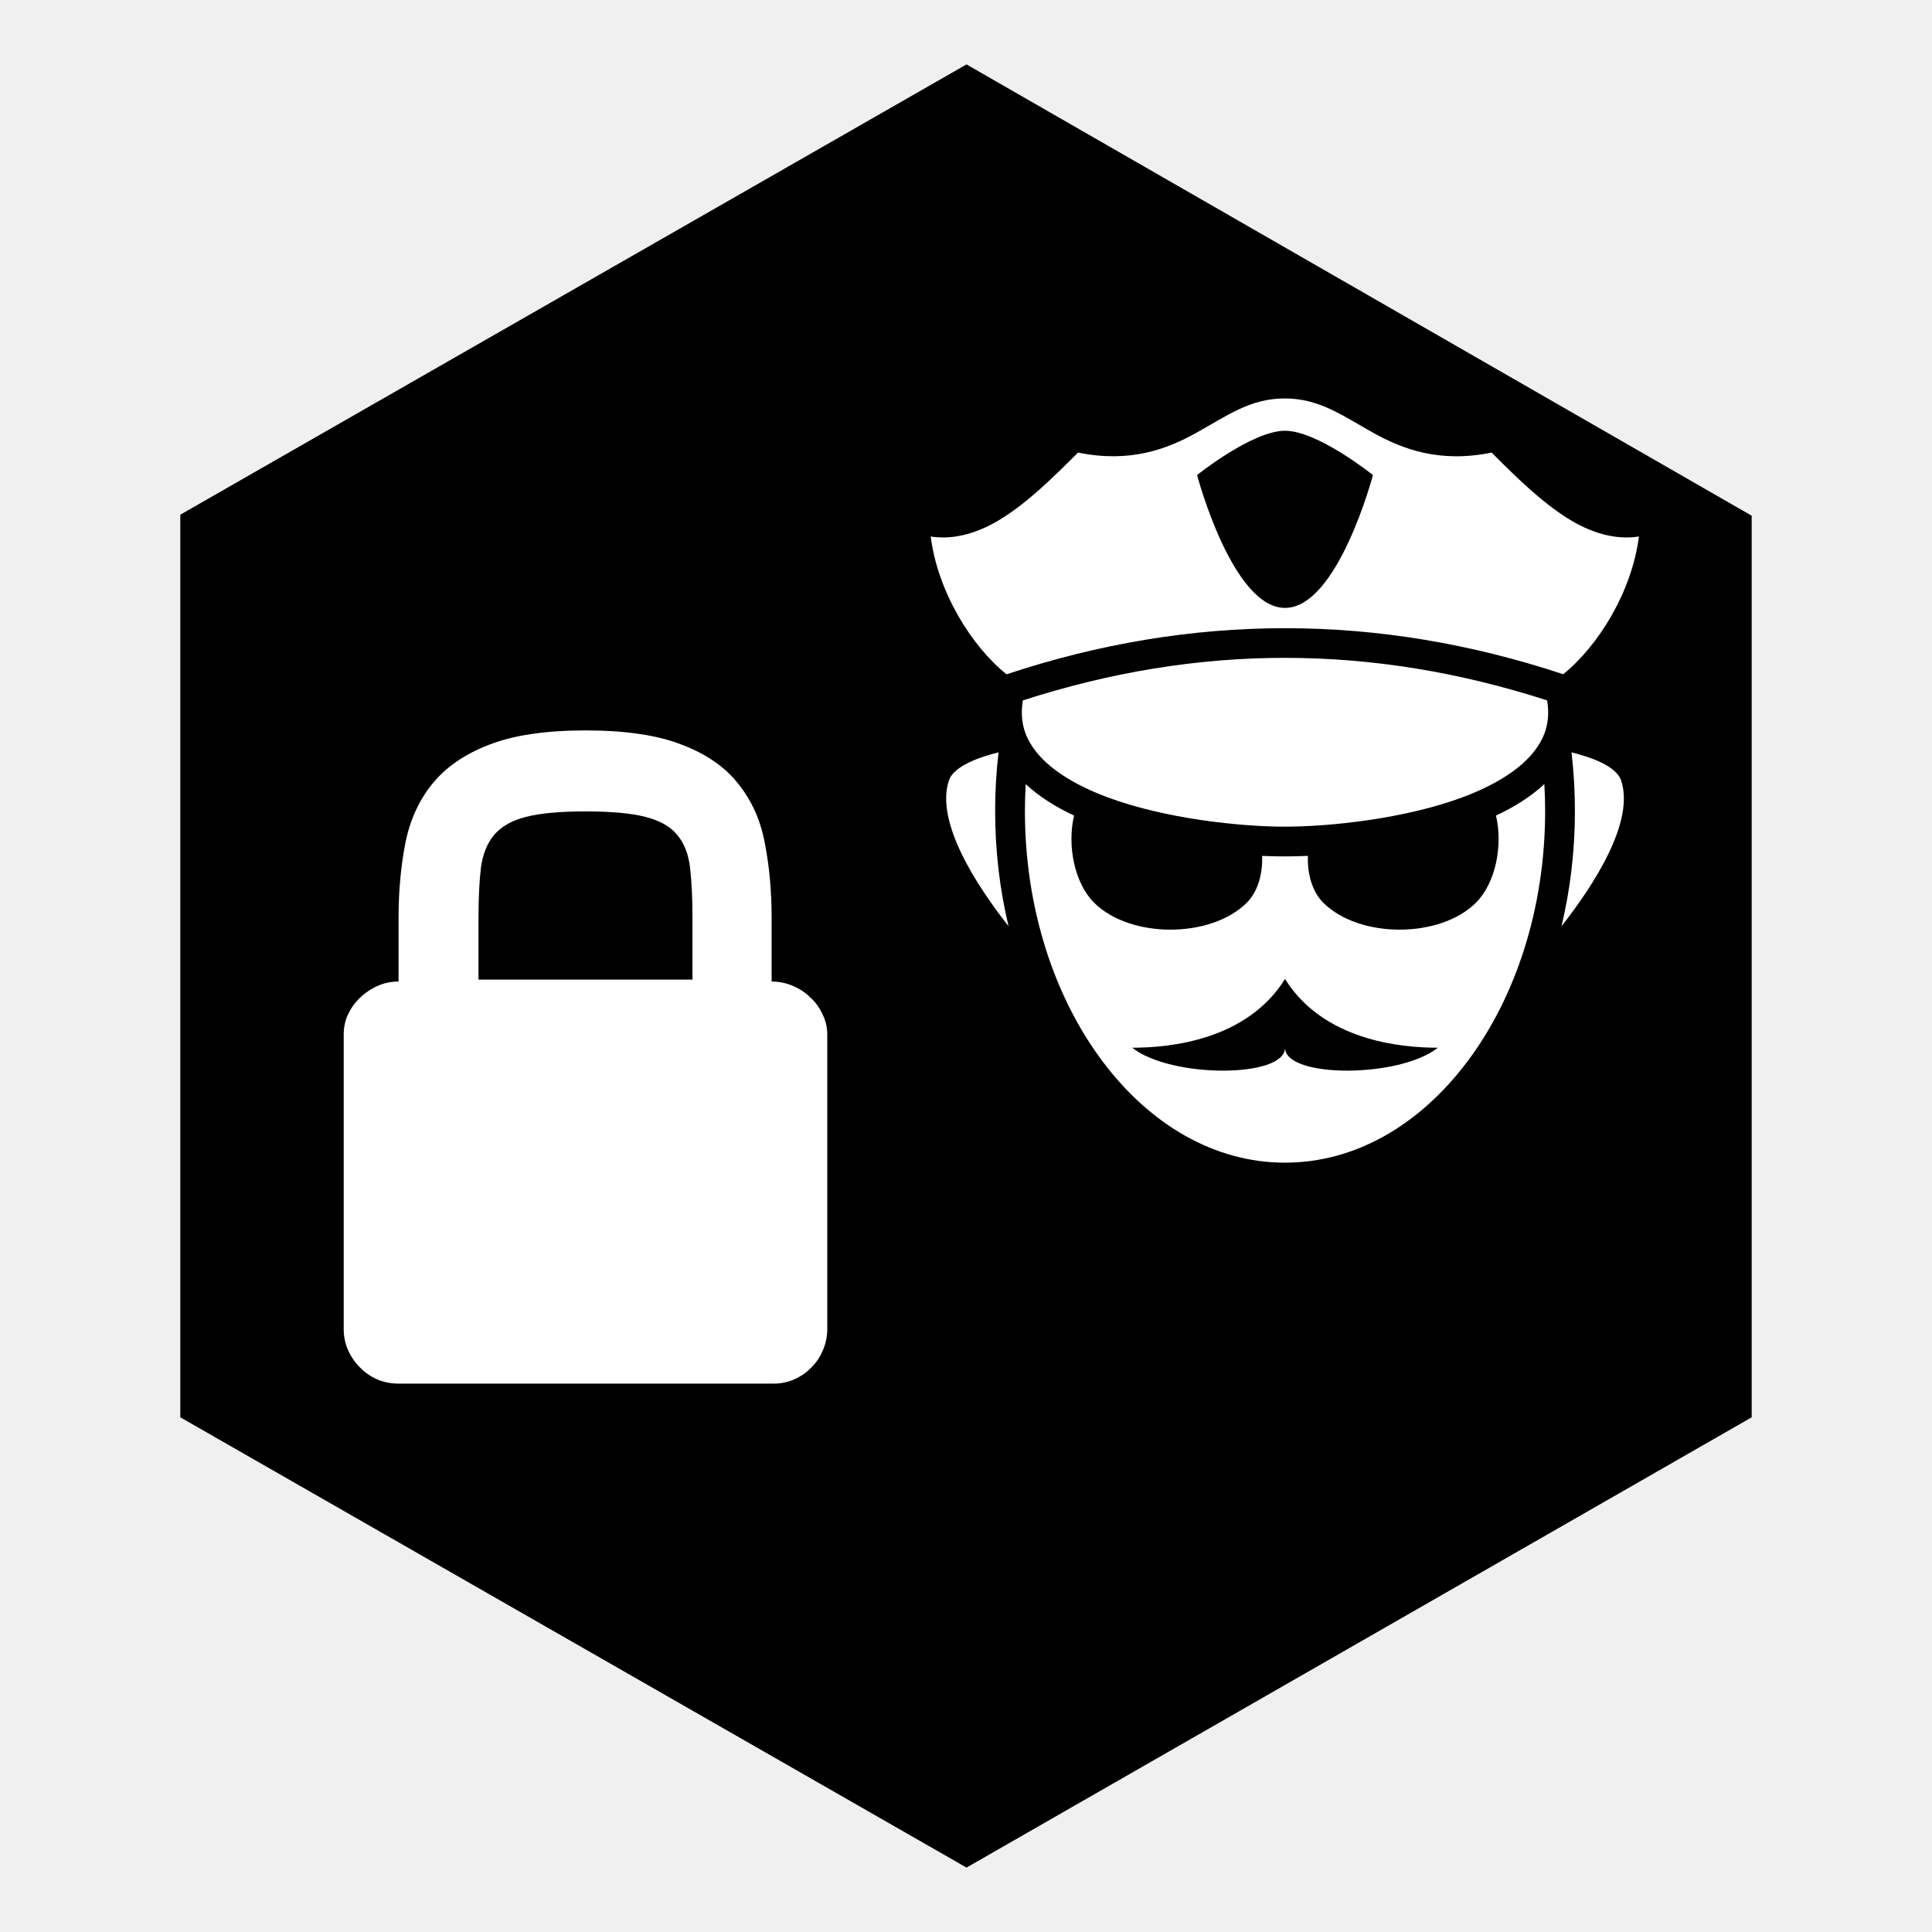
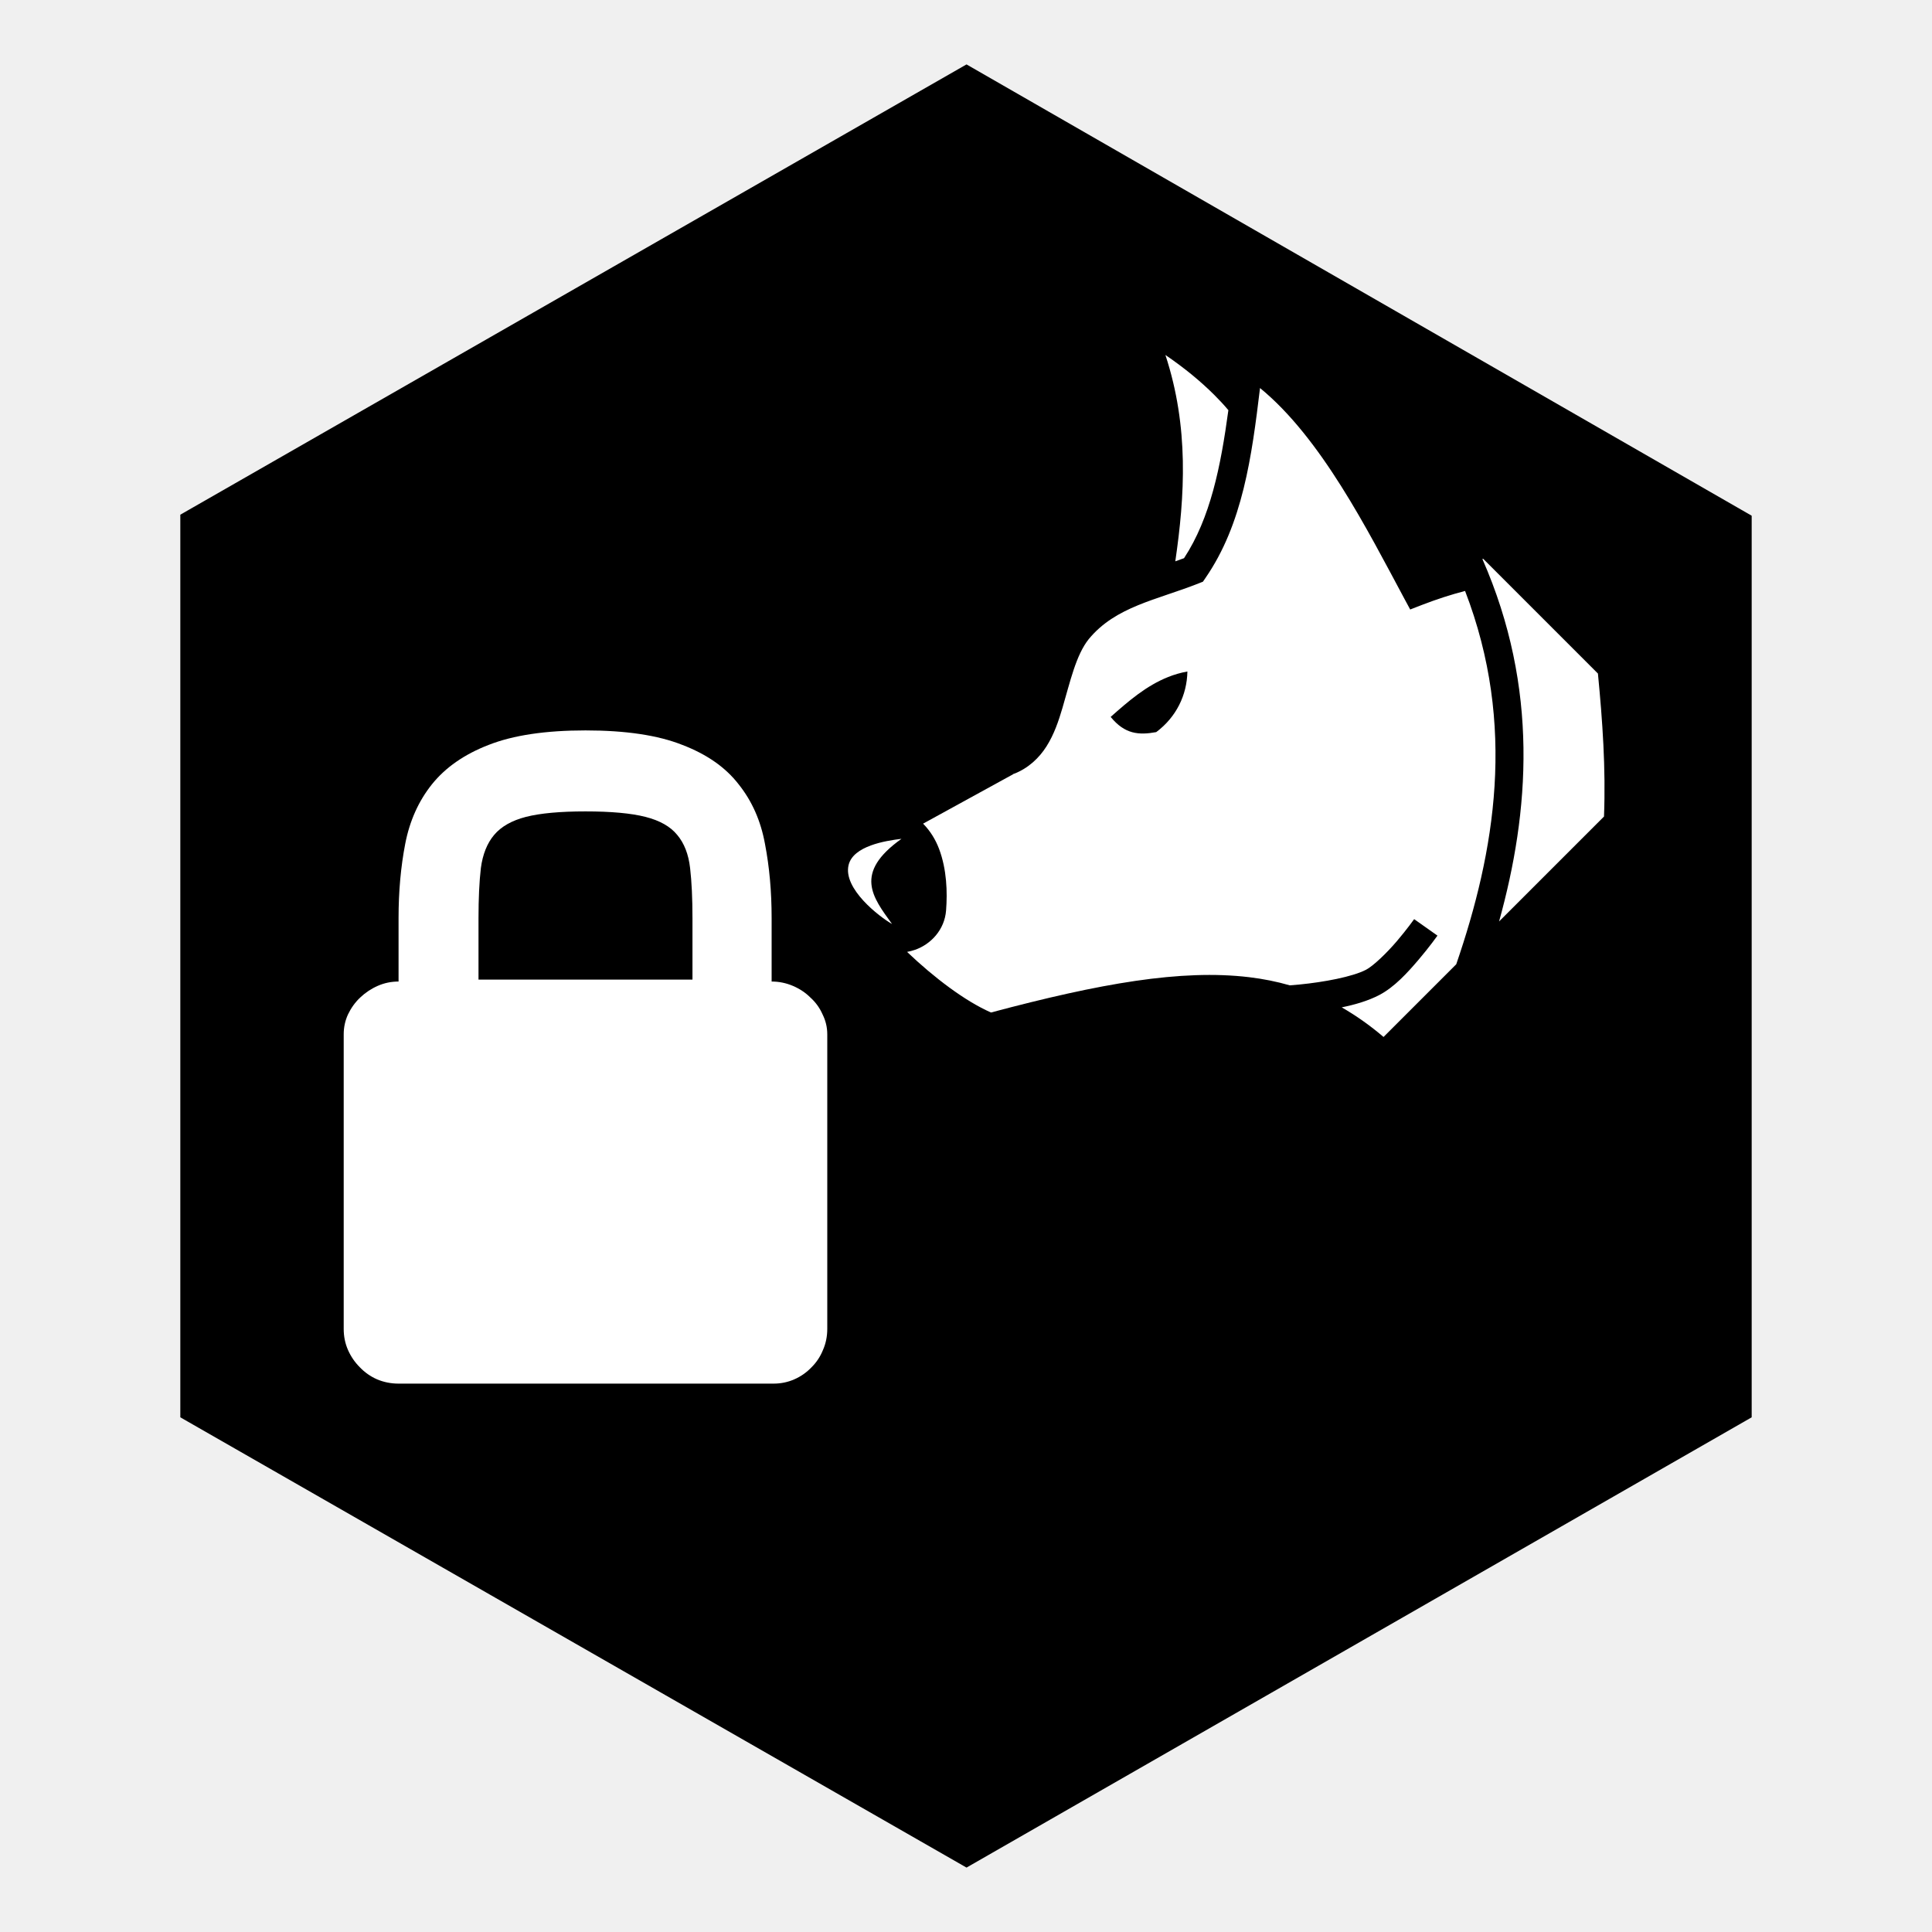
<svg xmlns="http://www.w3.org/2000/svg" width="150" height="150" viewBox="0 0 150 150" version="1.1" id="svg5256">
  <defs id="defs5250">
    </defs>
  <g id="layer1">
    <path id="path823" d="M 136,110.04 75.04,144.999 14,110.04 V 39.96 L 75.04,5.001 136,40.04 Z" style="fill:#000000;fill-opacity:1;fill-rule:nonzero;stroke:none" />
    <path d="m 59.909,76.206 q 0.852,0 1.643,0.334 0.791,0.334 1.369,0.911 0.608,0.547 0.943,1.306 0.365,0.729 0.365,1.549 v 22.867 q 0,0.881 -0.334,1.64 -0.304,0.759 -0.882,1.336 -0.578,0.607 -1.339,0.941 -0.761,0.334 -1.613,0.334 H 30.944 q -0.882,0 -1.673,-0.334 -0.761,-0.334 -1.339,-0.941 -0.578,-0.577 -0.913,-1.336 -0.334,-0.759 -0.334,-1.64 V 80.306 q 0,-0.82 0.334,-1.549 0.365,-0.759 0.943,-1.306 0.608,-0.577 1.369,-0.911 0.761,-0.334 1.613,-0.334 v -4.92 q 0,-3.098 0.517,-5.77 0.517,-2.672 2.069,-4.616 1.582,-1.974 4.412,-3.067 2.86,-1.124 7.515,-1.124 4.685,0 7.515,1.124 2.86,1.093 4.381,3.067 1.552,1.944 2.039,4.616 0.517,2.672 0.517,5.77 z M 37.151,71.287 v 4.768 h 16.612 v -4.768 q 0,-2.308 -0.183,-3.887 -0.183,-1.61 -1.004,-2.581 -0.791,-0.972 -2.464,-1.397 -1.673,-0.425 -4.655,-0.425 -2.951,0 -4.625,0.425 -1.643,0.425 -2.464,1.397 -0.821,0.972 -1.034,2.581 -0.183,1.579 -0.183,3.887 z" id="path6948" style="font-style:normal;font-weight:normal;font-size:medium;line-height:125%;font-family:sans-serif;letter-spacing:0px;word-spacing:0px;display:inline;opacity:1;vector-effect:none;fill:#ffffff;fill-opacity:1;stroke:none;stroke-width:0.656;stroke-linecap:round;stroke-linejoin:round;stroke-miterlimit:4;stroke-dasharray:none;stroke-dashoffset:0;stroke-opacity:1" />
-     <path style="display:inline;opacity:1;vector-effect:none;fill:#ffffff;fill-opacity:1;stroke:none;stroke-width:0.656;stroke-linecap:round;stroke-linejoin:round;stroke-miterlimit:4;stroke-dasharray:none;stroke-dashoffset:0;stroke-opacity:1" d="m 99.753,30.935 c 2.696,0 4.486,1.346 6.886,2.679 2.275,1.264 5.135,2.348 9.168,1.524 1.914,1.913 3.858,3.827 5.932,5.123 1.697,1.061 3.604,1.692 5.506,1.394 -0.546,4.294 -3.153,8.494 -5.879,10.692 -7.188,-2.382 -14.394,-3.574 -21.6,-3.574 -7.213,0 -14.425,1.194 -21.62,3.58 -2.729,-2.197 -5.34,-6.401 -5.886,-10.699 1.902,0.299 3.809,-0.333 5.506,-1.394 2.074,-1.296 4.018,-3.21 5.932,-5.123 4.033,0.823 6.893,-0.261 9.168,-1.524 2.401,-1.334 4.19,-2.679 6.886,-2.679 z m 0.015,2.509 c -2.544,0 -6.827,3.438 -6.827,3.438 0,0 2.725,10.315 6.827,10.315 4.103,0 6.827,-10.315 6.827,-10.315 0,0 -4.283,-3.438 -6.827,-3.438 z m 0,17.632 c 6.778,0 13.557,1.108 20.352,3.304 0.28,1.73 -0.194,3.015 -1.213,4.203 -1.138,1.327 -3.047,2.453 -5.311,3.301 -4.527,1.697 -10.398,2.298 -13.829,2.298 -3.43,0 -9.301,-0.601 -13.828,-2.298 -2.264,-0.848 -4.173,-1.974 -5.311,-3.301 -1.02,-1.189 -1.494,-2.473 -1.213,-4.203 6.795,-2.196 13.574,-3.305 20.352,-3.305 z m 22.243,7.338 c 1.261,0.306 3.458,0.998 3.853,2.182 1.079,3.235 -2.173,8.191 -4.631,11.319 0.677,-2.825 1.043,-5.831 1.043,-8.947 0,-1.548 -0.091,-3.069 -0.264,-4.554 z m -44.485,0 a 39.276,39.276 0 0 0 -0.264,4.553 c 0,3.116 0.365,6.122 1.043,8.947 -2.459,-3.127 -5.71,-8.083 -4.631,-11.319 0.394,-1.184 2.592,-1.876 3.853,-2.182 z m 42.377,2.462 c 0.039,0.691 0.061,1.388 0.061,2.092 0,7.624 -2.328,14.504 -6.022,19.428 -3.694,4.924 -8.693,7.873 -14.173,7.873 -5.479,0 -10.478,-2.949 -14.173,-7.873 -3.694,-4.924 -6.022,-11.804 -6.022,-19.428 0,-0.704 0.02,-1.401 0.061,-2.092 1.053,0.983 2.339,1.781 3.754,2.443 -0.548,2.337 0.034,5.244 1.553,6.763 2.796,2.794 9.066,2.794 11.862,0 0.866,-0.866 1.237,-2.245 1.188,-3.63 0.634,0.029 1.233,0.039 1.777,0.039 0.544,0 1.143,-0.015 1.777,-0.039 -0.049,1.384 0.322,2.764 1.188,3.63 2.796,2.794 9.066,2.794 11.862,0 1.519,-1.519 2.102,-4.425 1.553,-6.762 1.415,-0.663 2.701,-1.461 3.754,-2.444 z m -20.134,15.134 c -2.965,4.743 -8.896,5.335 -11.861,5.335 2.965,2.372 11.861,2.372 11.861,0 0,2.372 8.896,2.372 11.862,0 -2.965,0 -8.896,-0.593 -11.862,-5.335 z" id="path7011" />
+     <path d="m 124.063,52.294 c 0.356,3.681 0.616,7.355 0.471,11.101 l -8.146,8.146 c 2.359,-8.495 3.122,-18.09 -1.297,-28.143 l 0.068,-0.009 z m -10.316,-6.414 c 4.027,10.44 2.306,20.277 -0.685,28.986 l -5.644,5.644 c -1.049,-0.893 -2.128,-1.658 -3.248,-2.299 1.053,-0.214 2.068,-0.514 2.916,-0.957 1.187,-0.62 2.205,-1.748 3.052,-2.743 0.848,-0.994 1.466,-1.869 1.466,-1.869 l -1.809,-1.28 c 0,0 -0.568,0.8 -1.345,1.712 -0.777,0.911 -1.823,1.92 -2.39,2.216 -1.048,0.548 -3.278,0.962 -5.154,1.146 -0.256,0.026 -0.512,0.046 -0.768,0.066 -1.01,-0.292 -2.057,-0.502 -3.152,-0.633 -5.283,-0.631 -11.576,0.482 -20.045,2.741 -2.016,-0.884 -4.426,-2.711 -6.515,-4.704 0.209,-0.039 0.416,-0.094 0.617,-0.163 1.221,-0.425 2.295,-1.548 2.41,-3.055 0.11,-1.427 0.057,-3.187 -0.546,-4.786 -0.264,-0.7 -0.672,-1.376 -1.222,-1.937 l -0.017,-0.017 7.037,-3.861 c 1.133,-0.437 1.971,-1.235 2.543,-2.137 0.588,-0.927 0.939,-1.959 1.241,-2.988 0.603,-2.055 1.051,-4.104 2.043,-5.344 2.095,-2.539 5.25,-3.023 8.551,-4.332 l 0.313,-0.124 0.188,-0.276 c 2.902,-4.199 3.602,-9.425 4.244,-14.759 4.744,3.883 8.339,11.013 11.194,16.332 l 0.465,0.862 0.911,-0.354 c 1.158,-0.447 2.275,-0.807 3.352,-1.086 z m -35.045,14.204 c -0.034,0.009 -0.063,0.026 -0.097,0.034 l 0.155,-0.07 z m 15.563,-29.435 c 0.385,0.383 0.756,0.78 1.106,1.196 -0.595,4.382 -1.397,8.372 -3.443,11.492 -0.222,0.083 -0.448,0.164 -0.678,0.244 0.74,-5.07 1.075,-10.412 -0.768,-16.021 1.494,1.02 2.742,2.053 3.782,3.089 z m -24.273,34.476 c -3.741,2.662 -2.239,4.536 -0.733,6.615 -0.989,-0.565 -3.821,-2.74 -3.374,-4.582 0.361,-1.484 2.871,-1.884 4.107,-2.032 z m 20.697,-12.559 c -1.692,0.673 -3.076,1.869 -4.457,3.095 1.095,1.345 2.185,1.426 3.536,1.18 1.552,-1.158 2.389,-2.873 2.421,-4.707 -0.529,0.096 -1.027,0.242 -1.501,0.431 z" style="display:inline;opacity:1;vector-effect:none;fill:#ffffff;fill-opacity:1;stroke:none;stroke-width:0.759;stroke-linecap:butt;stroke-linejoin:miter;stroke-miterlimit:4;stroke-dasharray:none;stroke-dashoffset:0;stroke-opacity:1" id="path25834" />
  </g>
</svg>
